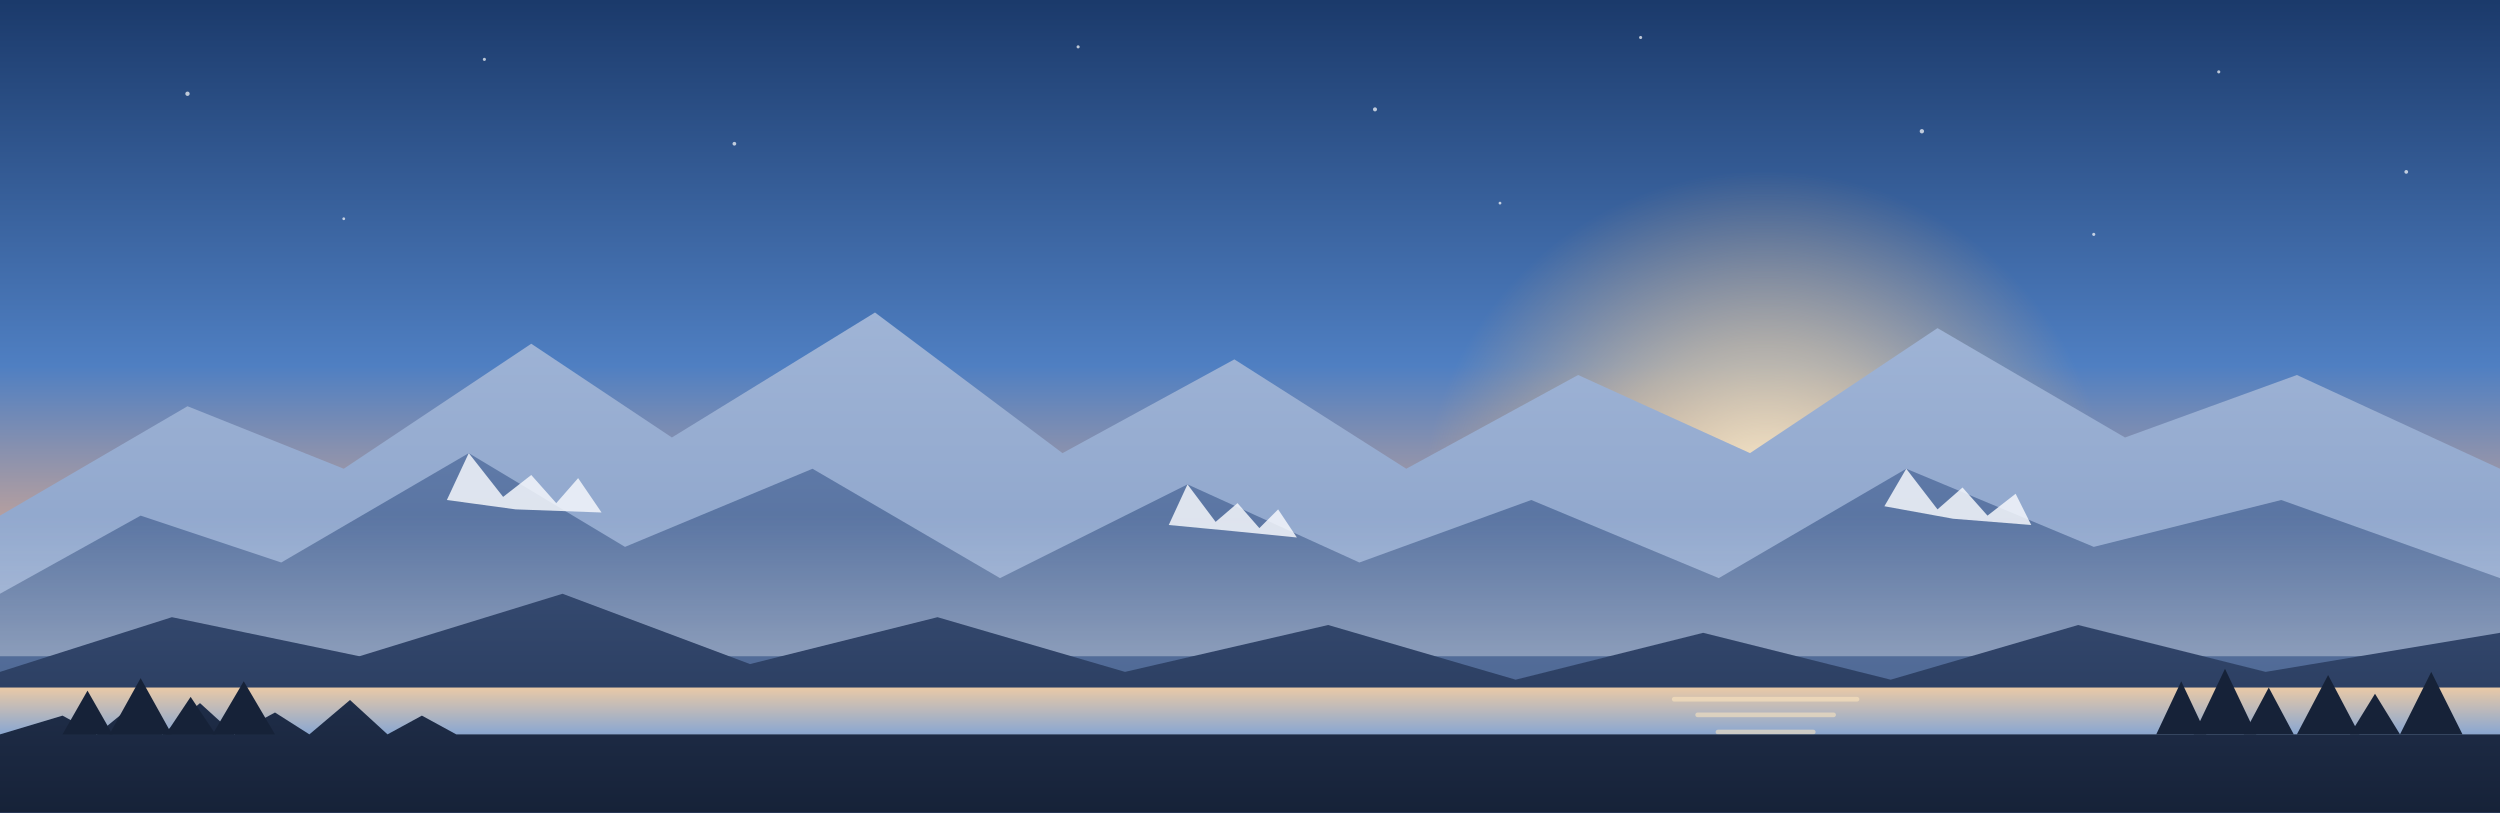
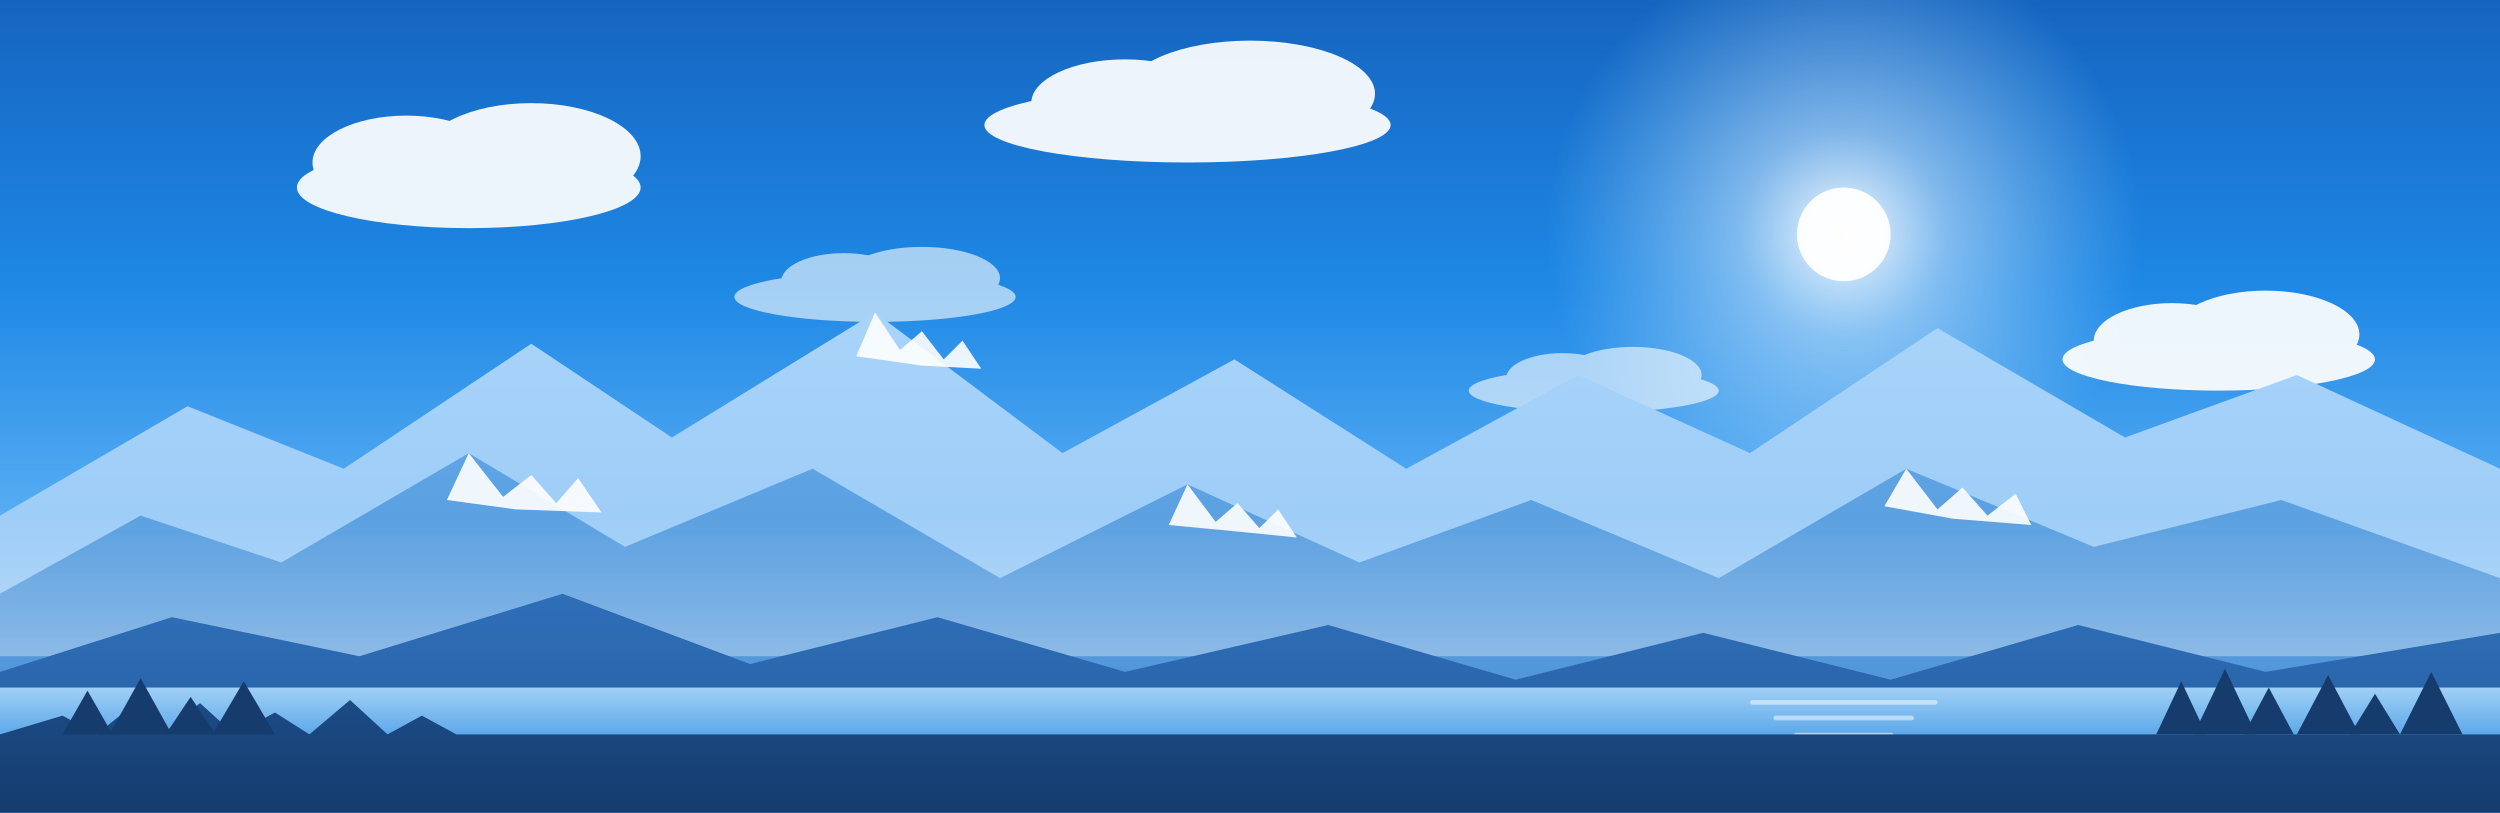
- <svg xmlns="http://www.w3.org/2000/svg" viewBox="0 0 1600 520" preserveAspectRatio="xMidYMid slice" role="img" aria-label="Mountain lake at dawn">
+ <svg xmlns="http://www.w3.org/2000/svg" viewBox="0 0 1600 520" preserveAspectRatio="xMidYMid slice" role="img" aria-label="Blue sky over mountains and a lake">
  <defs>
    <linearGradient id="sky" x1="0" y1="0" x2="0" y2="1">
-       <stop offset="0" stop-color="#1b3a6b" />
-       <stop offset="0.45" stop-color="#4f7fc2" />
-       <stop offset="0.75" stop-color="#f3b28a" />
-       <stop offset="1" stop-color="#fde6c9" />
+       <stop offset="0" stop-color="#1565c0" />
+       <stop offset="0.35" stop-color="#1e88e5" />
+       <stop offset="0.7" stop-color="#64b5f6" />
+       <stop offset="1" stop-color="#bde3ff" />
    </linearGradient>
    <radialGradient id="sun" cx="0.5" cy="0.5" r="0.5">
-       <stop offset="0" stop-color="#fff6dc" stop-opacity="1" />
-       <stop offset="0.5" stop-color="#ffd59a" stop-opacity="0.55" />
-       <stop offset="1" stop-color="#ffb66b" stop-opacity="0" />
+       <stop offset="0" stop-color="#ffffff" stop-opacity="0.95" />
+       <stop offset="0.35" stop-color="#e3f3ff" stop-opacity="0.5" />
+       <stop offset="1" stop-color="#bde3ff" stop-opacity="0" />
    </radialGradient>
    <linearGradient id="m1" x1="0" y1="0" x2="0" y2="1">
-       <stop offset="0" stop-color="#9fb4d6" />
-       <stop offset="1" stop-color="#7f98c2" />
+       <stop offset="0" stop-color="#a9d4fa" />
+       <stop offset="1" stop-color="#8ec3f3" />
    </linearGradient>
    <linearGradient id="m2" x1="0" y1="0" x2="0" y2="1">
-       <stop offset="0" stop-color="#5f7aa8" />
-       <stop offset="1" stop-color="#48618c" />
+       <stop offset="0" stop-color="#5fa4e4" />
+       <stop offset="1" stop-color="#4a8fd3" />
    </linearGradient>
    <linearGradient id="m3" x1="0" y1="0" x2="0" y2="1">
-       <stop offset="0" stop-color="#34496f" />
-       <stop offset="1" stop-color="#243454" />
+       <stop offset="0" stop-color="#2f6fb8" />
+       <stop offset="1" stop-color="#245a9c" />
    </linearGradient>
    <linearGradient id="m4" x1="0" y1="0" x2="0" y2="1">
-       <stop offset="0" stop-color="#1f2d48" />
-       <stop offset="1" stop-color="#162238" />
+       <stop offset="0" stop-color="#1b4b86" />
+       <stop offset="1" stop-color="#153c6d" />
    </linearGradient>
    <linearGradient id="lake" x1="0" y1="0" x2="0" y2="1">
-       <stop offset="0" stop-color="#e9c9a6" />
-       <stop offset="0.35" stop-color="#8fa9cf" />
-       <stop offset="1" stop-color="#2d4470" />
+       <stop offset="0" stop-color="#9fd0f7" />
+       <stop offset="0.4" stop-color="#5aa6e8" />
+       <stop offset="1" stop-color="#2a6bb4" />
    </linearGradient>
    <linearGradient id="mist" x1="0" y1="0" x2="0" y2="1">
      <stop offset="0" stop-color="#ffffff" stop-opacity="0" />
-       <stop offset="1" stop-color="#ffffff" stop-opacity="0.55" />
+       <stop offset="1" stop-color="#ffffff" stop-opacity="0.6" />
    </linearGradient>
  </defs>
  <rect width="1600" height="520" fill="url(#sky)" />
-   <g fill="#ffffff" opacity="0.7">
-     <circle cx="120" cy="60" r="1.4" />
-     <circle cx="310" cy="38" r="1" />
-     <circle cx="470" cy="92" r="1.2" />
-     <circle cx="690" cy="30" r="1" />
-     <circle cx="880" cy="70" r="1.3" />
-     <circle cx="1050" cy="24" r="1" />
-     <circle cx="1230" cy="84" r="1.4" />
-     <circle cx="1420" cy="46" r="1" />
-     <circle cx="1540" cy="110" r="1.2" />
-     <circle cx="220" cy="140" r="0.9" />
-     <circle cx="960" cy="130" r="0.9" />
-     <circle cx="1340" cy="150" r="1" />
+   <circle cx="1180" cy="150" r="190" fill="url(#sun)" />
+   <circle cx="1180" cy="150" r="30" fill="#ffffff" opacity="0.95" />
+   <g fill="#ffffff" opacity="0.92">
+     <ellipse cx="300" cy="120" rx="110" ry="26" />
+     <ellipse cx="260" cy="104" rx="60" ry="30" />
+     <ellipse cx="340" cy="100" rx="70" ry="34" />
+     <ellipse cx="760" cy="80" rx="130" ry="24" />
+     <ellipse cx="720" cy="66" rx="60" ry="28" />
+     <ellipse cx="800" cy="60" rx="80" ry="34" />
+     <ellipse cx="1420" cy="230" rx="100" ry="20" />
+     <ellipse cx="1390" cy="218" rx="50" ry="24" />
+     <ellipse cx="1450" cy="214" rx="60" ry="28" />
  </g>
-   <circle cx="1130" cy="330" r="220" fill="url(#sun)" />
-   <circle cx="1130" cy="330" r="34" fill="#fff3d6" />
+   <g fill="#ffffff" opacity="0.6">
+     <ellipse cx="560" cy="190" rx="90" ry="16" />
+     <ellipse cx="540" cy="180" rx="40" ry="18" />
+     <ellipse cx="590" cy="178" rx="50" ry="20" />
+     <ellipse cx="1020" cy="250" rx="80" ry="14" />
+     <ellipse cx="1000" cy="242" rx="36" ry="16" />
+     <ellipse cx="1045" cy="240" rx="44" ry="18" />
+   </g>
  <path fill="url(#m1)" d="M0 330 L120 260 L220 300 L340 220 L430 280 L560 200 L680 290 L790 230 L900 300 L1010 240 L1120 290 L1240 210 L1360 280 L1470 240 L1600 300 L1600 520 L0 520 Z" />
  <path fill="url(#m2)" d="M0 380 L90 330 L180 360 L300 290 L400 350 L520 300 L640 370 L760 310 L870 360 L980 320 L1100 370 L1220 300 L1340 350 L1460 320 L1600 370 L1600 520 L0 520 Z" />
-   <g fill="#f4f7fb" opacity="0.85">
+   <g fill="#ffffff" opacity="0.9">
    <path d="M300 290 L322 318 L340 304 L356 322 L370 306 L385 328 L330 326 L286 320 Z" />
    <path d="M1220 300 L1240 326 L1256 312 L1272 330 L1290 316 L1300 336 L1250 332 L1206 324 Z" />
    <path d="M760 310 L778 334 L792 322 L806 338 L818 326 L830 344 L790 340 L748 336 Z" />
+     <path d="M560 200 L576 224 L590 212 L604 230 L616 218 L628 236 L590 234 L548 228 Z" />
  </g>
-   <rect x="0" y="330" width="1600" height="90" fill="url(#mist)" opacity="0.6" />
+   <rect x="0" y="330" width="1600" height="90" fill="url(#mist)" opacity="0.55" />
  <path fill="url(#m3)" d="M0 430 L110 395 L230 420 L360 380 L480 425 L600 395 L720 430 L850 400 L970 435 L1090 405 L1210 435 L1330 400 L1450 430 L1600 405 L1600 520 L0 520 Z" />
  <rect x="0" y="440" width="1600" height="80" fill="url(#lake)" />
-   <g fill="#ffe8bf" opacity="0.55">
-     <rect x="1070" y="446" width="120" height="3" rx="1.5" />
-     <rect x="1085" y="456" width="90" height="3" rx="1.5" />
-     <rect x="1098" y="467" width="64" height="3" rx="1.5" />
-     <rect x="1110" y="479" width="40" height="3" rx="1.5" />
+   <g fill="#ffffff" opacity="0.5">
+     <rect x="1120" y="448" width="120" height="3" rx="1.5" />
+     <rect x="1135" y="458" width="90" height="3" rx="1.5" />
+     <rect x="1148" y="469" width="64" height="3" rx="1.5" />
+     <rect x="1160" y="481" width="40" height="3" rx="1.5" />
  </g>
  <path fill="url(#m4)" d="M0 470 L40 458 L62 470 L84 452 L104 470 L128 450 L150 470 L176 456 L198 470 L224 448 L248 470 L270 458 L292 470 L1600 470 L1600 520 L0 520 Z" />
-   <g fill="#162238">
+   <g fill="#153c6d">
    <path d="M1380 470 L1396 436 L1412 470 Z" />
    <path d="M1404 470 L1424 428 L1444 470 Z" />
    <path d="M1436 470 L1452 440 L1468 470 Z" />
    <path d="M1470 470 L1490 432 L1510 470 Z" />
    <path d="M1504 470 L1520 444 L1536 470 Z" />
    <path d="M1536 470 L1556 430 L1576 470 Z" />
    <path d="M40 470 L56 442 L72 470 Z" />
    <path d="M70 470 L90 434 L110 470 Z" />
    <path d="M106 470 L122 446 L138 470 Z" />
    <path d="M136 470 L156 436 L176 470 Z" />
  </g>
</svg>
